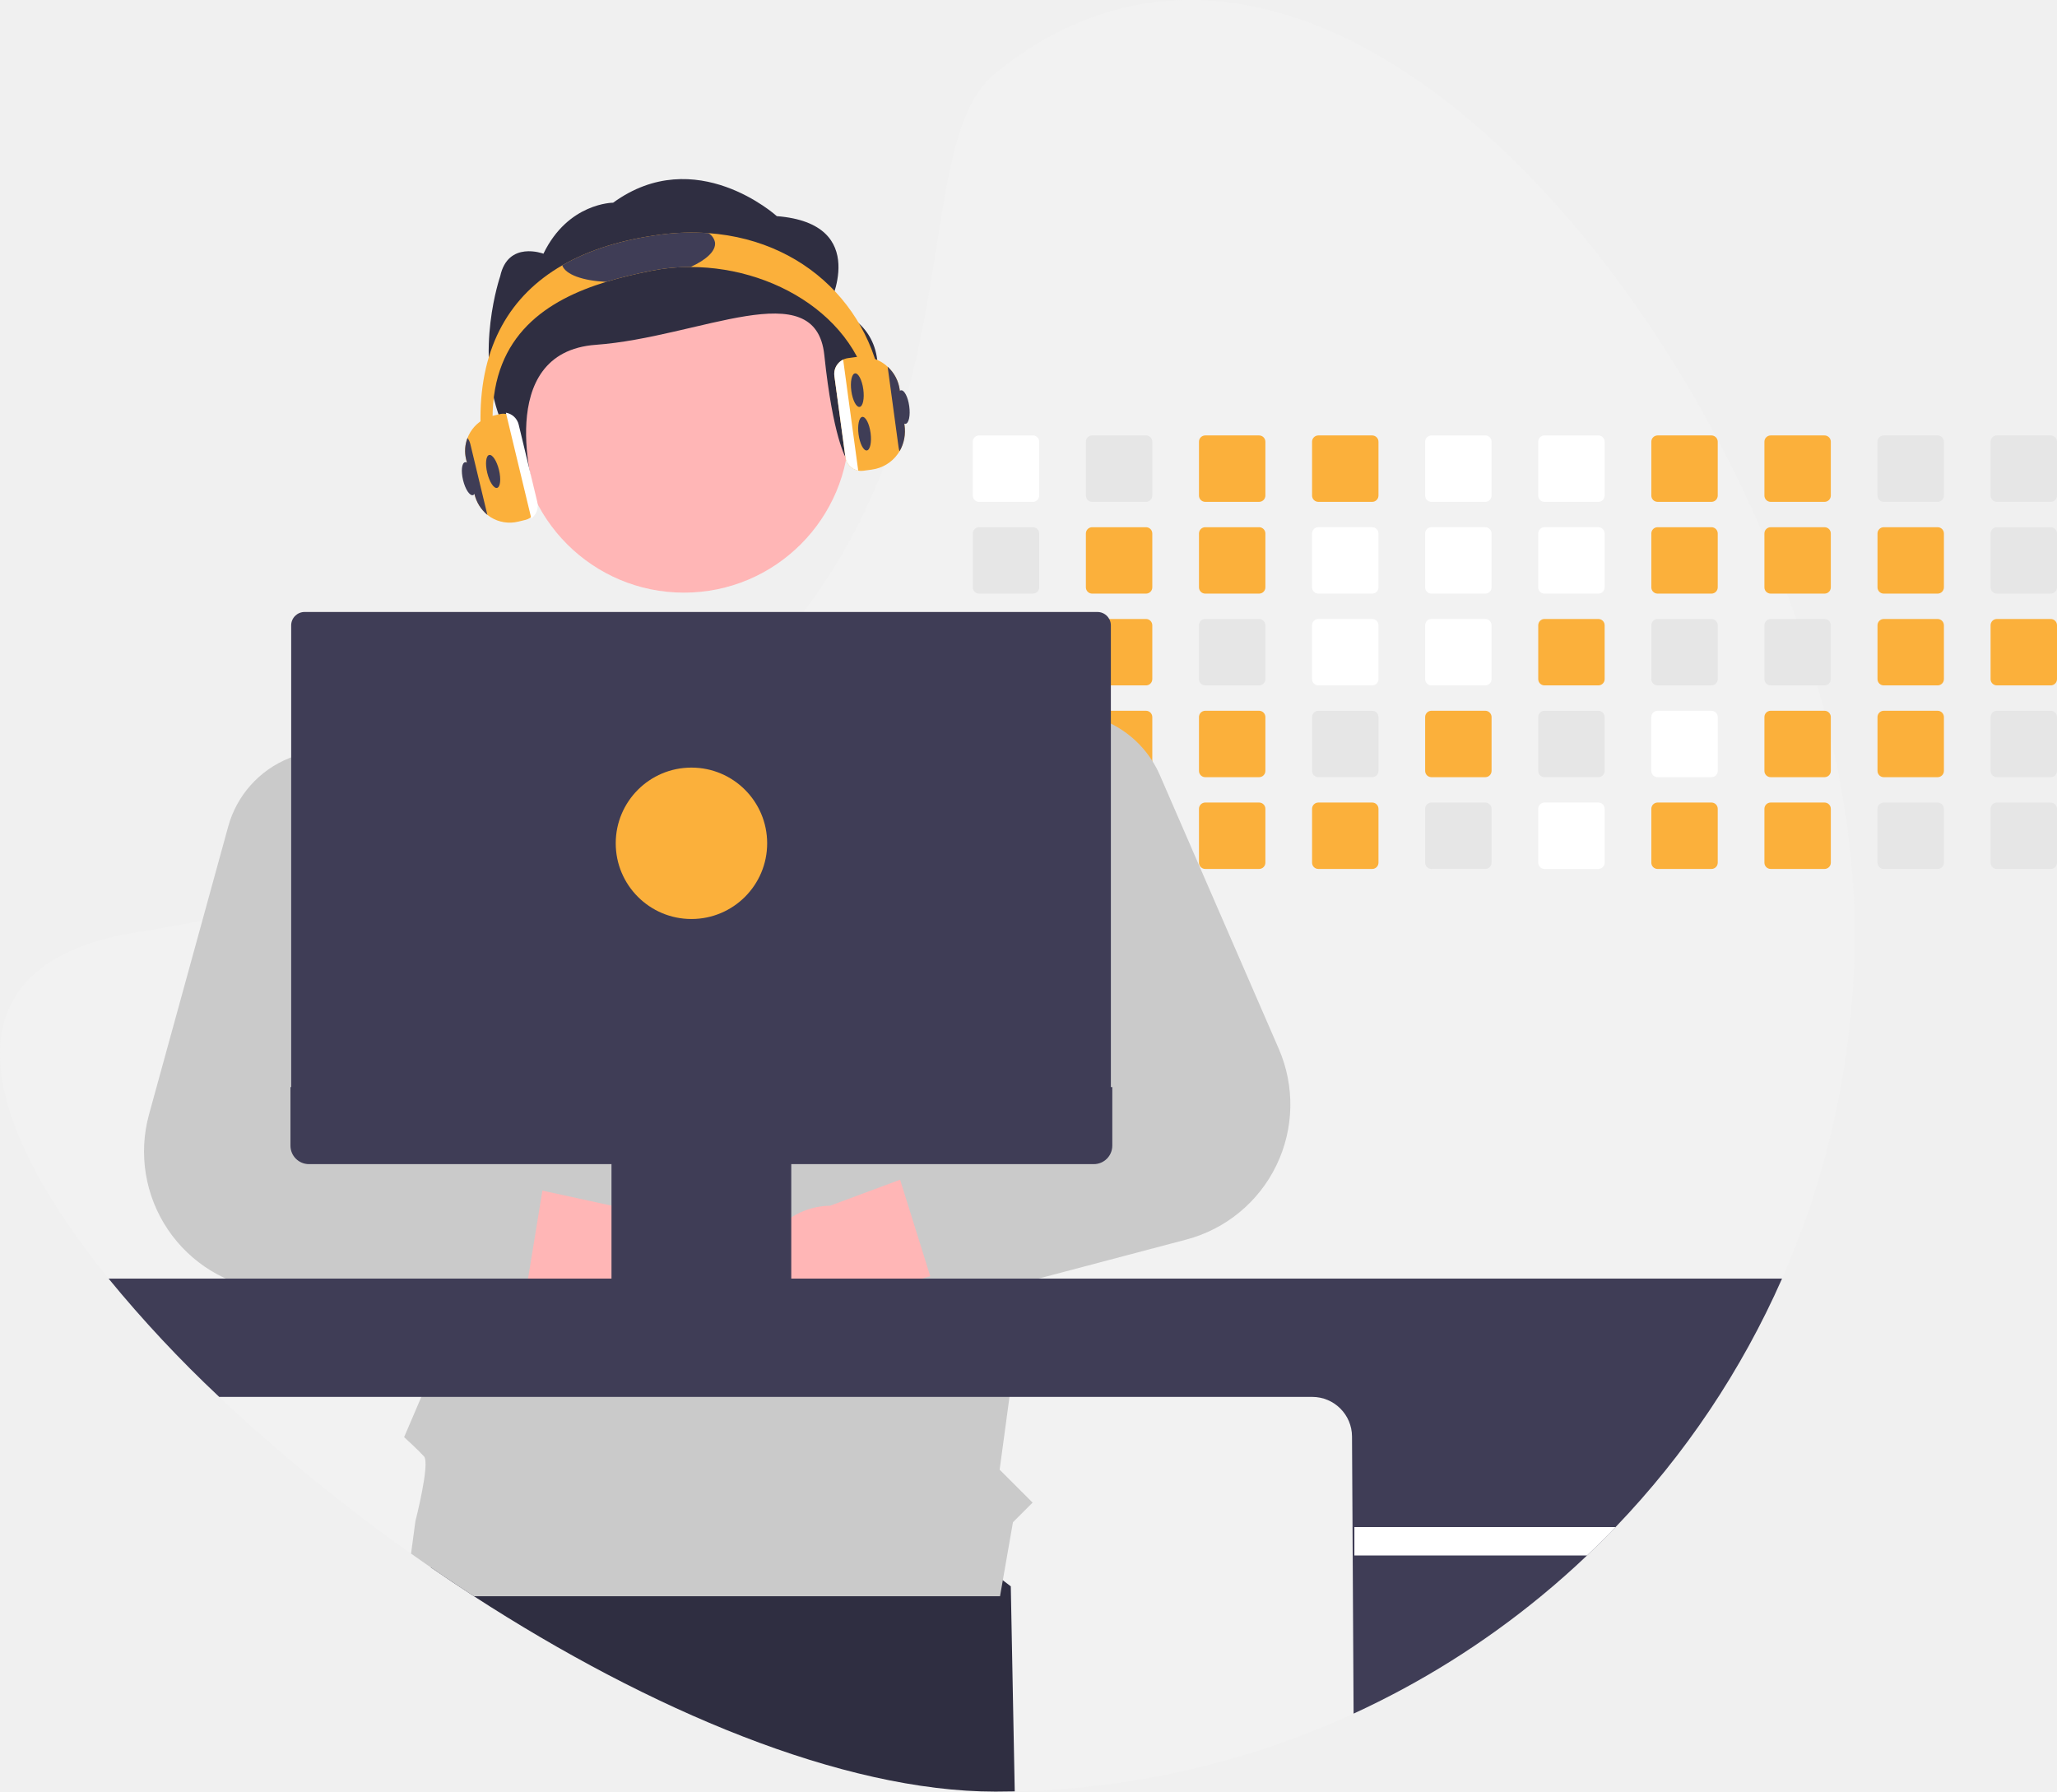
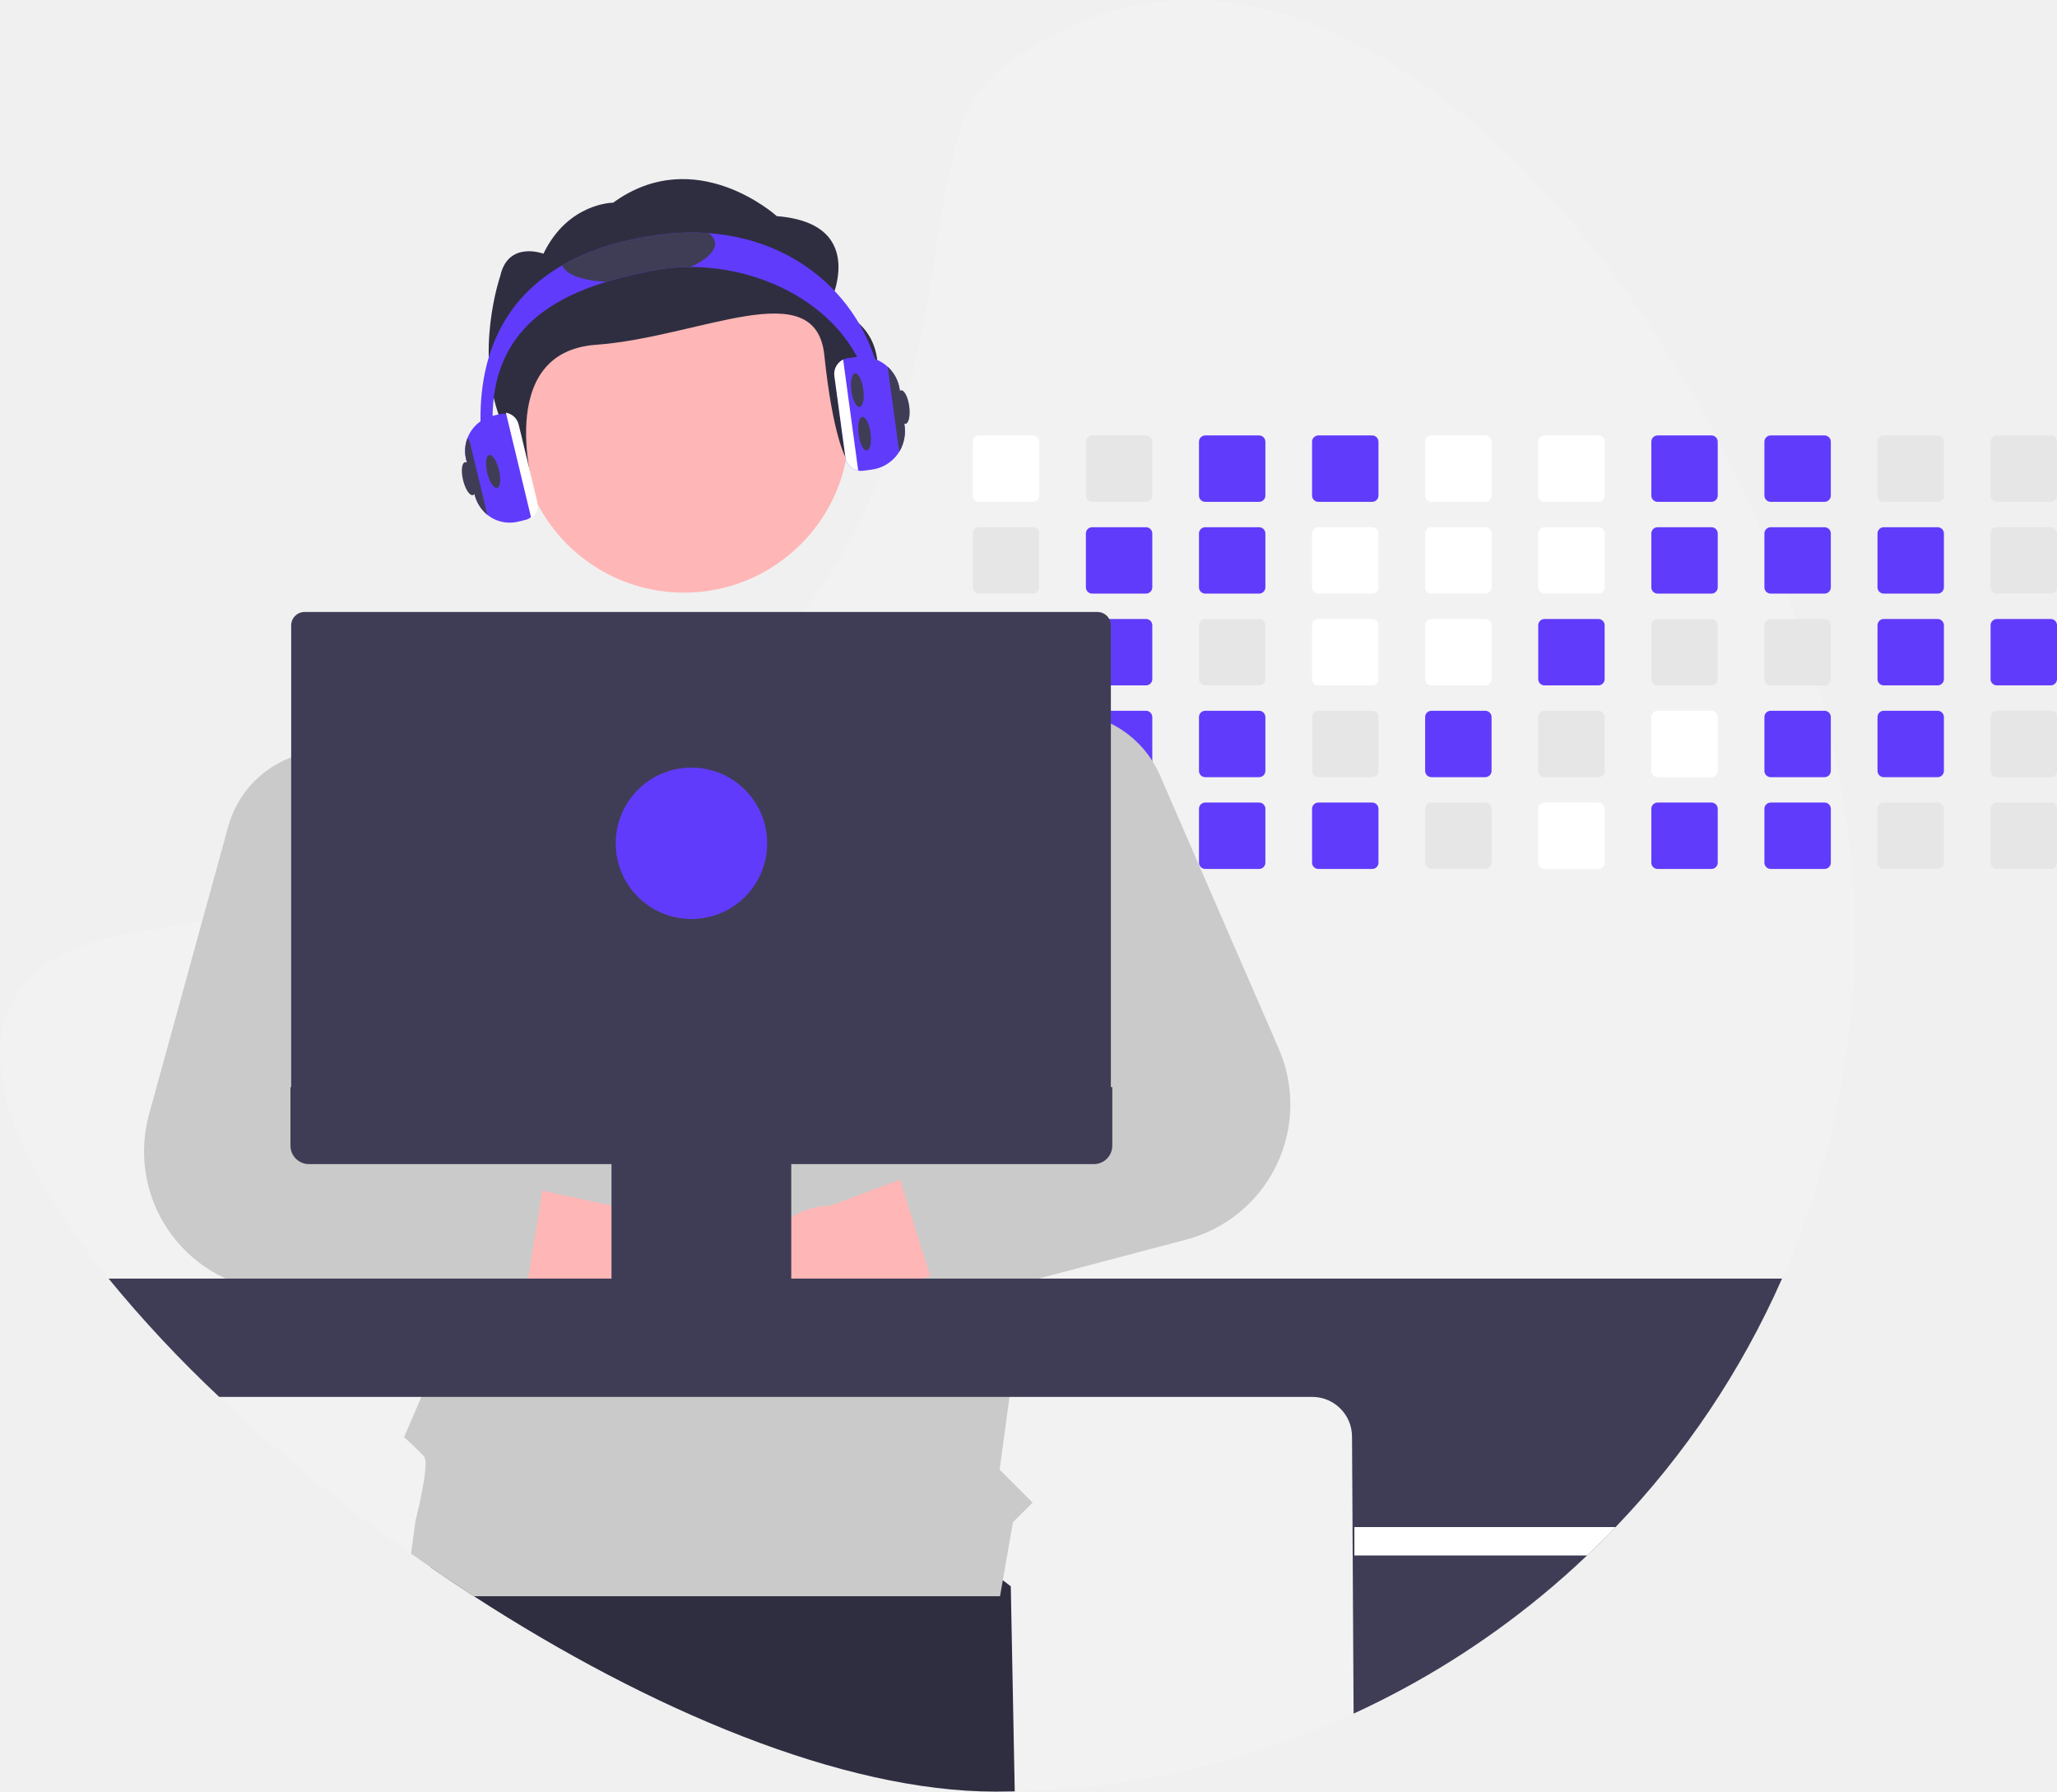
<svg xmlns="http://www.w3.org/2000/svg" data-name="Layer 1" width="850.538" height="740.83" viewBox="0 0 850.538 740.83">
  <path d="M941.609,465.125a354.21,354.21,0,0,1-98.85,245.9q-5.745,6.015-11.8,11.74-9.225,8.775-19.07,16.87a353.934,353.934,0,0,1-217.58,80.69q-3.975.09-7.98.09c-63.43,0-143.21-33.88-215.61-80.78q-8.985-5.82-17.81-11.91-4.125-2.82-8.21-5.72a730.43,730.43,0,0,1-79.32-64.8,514.116,514.116,0,0,1-45.75-48.92c-55.63-68.62-67.9-130.45,11.41-143.16q14.085-2.25,27.34-4.81,19.2-3.69,36.75-7.97,23.64-5.745,44.42-12.46,6.99-2.25,13.66-4.59c65.74-23.09,109.74-53.2,139.69-85.87q7.62-8.295,14.05-16.79a236.055,236.055,0,0,0,17.83-27.12,254.898,254.898,0,0,0,18.41-41.05l.27-.78c23.83-68.74,16.58-132.5,42.87-153.84,112.38-91.23,252.29,38.69,317.96,191.9q4.965,11.58,9.34,23.3,1.965,5.235,3.79,10.49,4.8,13.695,8.71,27.46,1.5,5.25,2.86,10.49c.97,3.77,1.9,7.53,2.76,11.29C938.139,412.305,941.609,439.455,941.609,465.125Z" transform="translate(-174.731 -79.58524)" fill="#f2f2f2" />
  <path d="M594.309,820.325q-3.975.09-7.98.09c-63.43,0-143.21-33.88-215.61-80.78q-8.985-5.82-17.81-11.91l5.16-31.4,156.21-20.74,78.4,59.95Z" transform="translate(-174.731 -79.58524)" fill="#2f2e41" />
  <path d="M601.829,259.635h-22.26a2.601,2.601,0,0,0-2.6,2.6v22.27a2.593,2.593,0,0,0,2.6,2.59h22.26a2.599,2.599,0,0,0,2.6-2.59v-22.27A2.608,2.608,0,0,0,601.829,259.635Z" transform="translate(-174.731 -79.58524)" fill="#fff" />
  <path d="M601.829,297.585h-22.26a2.601,2.601,0,0,0-2.6,2.6v22.27a2.593,2.593,0,0,0,2.6,2.59h22.26a2.599,2.599,0,0,0,2.6-2.59v-22.27A2.608,2.608,0,0,0,601.829,297.585Z" transform="translate(-174.731 -79.58524)" fill="#e6e6e6" />
  <path d="M601.829,335.535h-22.26a2.601,2.601,0,0,0-2.6,2.6v22.26a2.595,2.595,0,0,0,2.6,2.6h22.26a2.601,2.601,0,0,0,2.6-2.6v-22.26A2.608,2.608,0,0,0,601.829,335.535Z" transform="translate(-174.731 -79.58524)" fill="#e6e6e6" />
  <path d="M604.389,375.625a2.617,2.617,0,0,0-2.56-2.14h-22.26a2.601,2.601,0,0,0-2.6,2.6v22.26a2.595,2.595,0,0,0,2.6,2.6h22.26a2.601,2.601,0,0,0,2.6-2.6v-22.26A2.313,2.313,0,0,0,604.389,375.625Z" transform="translate(-174.731 -79.58524)" fill="#e6e6e6" />
  <path d="M602.839,411.635a2.634,2.634,0,0,0-1.01-.2h-22.26a2.595,2.595,0,0,0-2.6,2.6v22.26a2.588,2.588,0,0,0,2.6,2.6h22.26a2.601,2.601,0,0,0,2.6-2.6v-22.26A2.616,2.616,0,0,0,602.839,411.635Z" transform="translate(-174.731 -79.58524)" fill="#e6e6e6" />
  <path d="M648.589,259.635h-22.26a2.601,2.601,0,0,0-2.6,2.6v22.27a2.593,2.593,0,0,0,2.6,2.59h22.26a2.599,2.599,0,0,0,2.6-2.59v-22.27A2.608,2.608,0,0,0,648.589,259.635Z" transform="translate(-174.731 -79.58524)" fill="#e6e6e6" />
-   <path d="M648.589,297.585h-22.26a2.601,2.601,0,0,0-2.6,2.6v22.27a2.593,2.593,0,0,0,2.6,2.59h22.26a2.599,2.599,0,0,0,2.6-2.59v-22.27A2.608,2.608,0,0,0,648.589,297.585Z" transform="translate(-174.731 -79.58524)" fill="#fbb03b" />
-   <path d="M648.589,335.535h-22.26a2.601,2.601,0,0,0-2.6,2.6v22.26a2.595,2.595,0,0,0,2.6,2.6h22.26a2.601,2.601,0,0,0,2.6-2.6v-22.26A2.608,2.608,0,0,0,648.589,335.535Z" transform="translate(-174.731 -79.58524)" fill="#fbb03b" />
-   <path d="M648.589,373.485h-22.26a2.593,2.593,0,0,0-2.46,1.78,2.478,2.478,0,0,0-.14.82v22.26a2.595,2.595,0,0,0,2.6,2.6h22.26a2.601,2.601,0,0,0,2.6-2.6v-22.26A2.608,2.608,0,0,0,648.589,373.485Z" transform="translate(-174.731 -79.58524)" fill="#fbb03b" />
+   <path d="M648.589,297.585h-22.26a2.601,2.601,0,0,0-2.6,2.6v22.27a2.593,2.593,0,0,0,2.6,2.59h22.26a2.599,2.599,0,0,0,2.6-2.59v-22.27A2.608,2.608,0,0,0,648.589,297.585Z" transform="translate(-174.731 -79.58524)" fill="#613bfb" />
+   <path d="M648.589,335.535h-22.26a2.601,2.601,0,0,0-2.6,2.6v22.26a2.595,2.595,0,0,0,2.6,2.6h22.26a2.601,2.601,0,0,0,2.6-2.6v-22.26A2.608,2.608,0,0,0,648.589,335.535Z" transform="translate(-174.731 -79.58524)" fill="#613bfb" />
+   <path d="M648.589,373.485h-22.26a2.593,2.593,0,0,0-2.46,1.78,2.478,2.478,0,0,0-.14.82v22.26a2.595,2.595,0,0,0,2.6,2.6h22.26a2.601,2.601,0,0,0,2.6-2.6v-22.26A2.608,2.608,0,0,0,648.589,373.485Z" transform="translate(-174.731 -79.58524)" fill="#613bfb" />
  <path d="M648.589,411.435h-22.26a2.595,2.595,0,0,0-2.6,2.6v22.26a2.595,2.595,0,0,0,2.6,2.6h22.26a2.601,2.601,0,0,0,2.6-2.6v-22.26A2.601,2.601,0,0,0,648.589,411.435Z" transform="translate(-174.731 -79.58524)" fill="#e6e6e6" />
-   <path d="M695.349,259.635h-22.26a2.601,2.601,0,0,0-2.6,2.6v22.27a2.593,2.593,0,0,0,2.6,2.59h22.26a2.599,2.599,0,0,0,2.6-2.59v-22.27A2.608,2.608,0,0,0,695.349,259.635Z" transform="translate(-174.731 -79.58524)" fill="#fbb03b" />
-   <path d="M695.349,297.585h-22.26a2.601,2.601,0,0,0-2.6,2.6v22.27a2.593,2.593,0,0,0,2.6,2.59h22.26a2.599,2.599,0,0,0,2.6-2.59v-22.27A2.608,2.608,0,0,0,695.349,297.585Z" transform="translate(-174.731 -79.58524)" fill="#fbb03b" />
+   <path d="M695.349,259.635h-22.26a2.601,2.601,0,0,0-2.6,2.6v22.27a2.593,2.593,0,0,0,2.6,2.59h22.26a2.599,2.599,0,0,0,2.6-2.59v-22.27A2.608,2.608,0,0,0,695.349,259.635Z" transform="translate(-174.731 -79.58524)" fill="#613bfb" />
+   <path d="M695.349,297.585h-22.26a2.601,2.601,0,0,0-2.6,2.6v22.27a2.593,2.593,0,0,0,2.6,2.59h22.26a2.599,2.599,0,0,0,2.6-2.59v-22.27A2.608,2.608,0,0,0,695.349,297.585Z" transform="translate(-174.731 -79.58524)" fill="#613bfb" />
  <path d="M695.349,335.535h-22.26a2.601,2.601,0,0,0-2.6,2.6v22.26a2.595,2.595,0,0,0,2.6,2.6h22.26a2.601,2.601,0,0,0,2.6-2.6v-22.26A2.608,2.608,0,0,0,695.349,335.535Z" transform="translate(-174.731 -79.58524)" fill="#e6e6e6" />
-   <path d="M695.349,373.485h-22.26a2.601,2.601,0,0,0-2.6,2.6v22.26a2.595,2.595,0,0,0,2.6,2.6h22.26a2.601,2.601,0,0,0,2.6-2.6v-22.26A2.608,2.608,0,0,0,695.349,373.485Z" transform="translate(-174.731 -79.58524)" fill="#fbb03b" />
-   <path d="M695.349,411.435h-22.26a2.595,2.595,0,0,0-2.6,2.6v22.26a2.595,2.595,0,0,0,2.6,2.6h22.26a2.601,2.601,0,0,0,2.6-2.6v-22.26A2.601,2.601,0,0,0,695.349,411.435Z" transform="translate(-174.731 -79.58524)" fill="#fbb03b" />
-   <path d="M742.109,259.635h-22.26a2.601,2.601,0,0,0-2.6,2.6v22.27a2.593,2.593,0,0,0,2.6,2.59h22.26a2.599,2.599,0,0,0,2.6-2.59v-22.27A2.608,2.608,0,0,0,742.109,259.635Z" transform="translate(-174.731 -79.58524)" fill="#fbb03b" />
+   <path d="M695.349,373.485h-22.26a2.601,2.601,0,0,0-2.6,2.6v22.26a2.595,2.595,0,0,0,2.6,2.6h22.26a2.601,2.601,0,0,0,2.6-2.6v-22.26A2.608,2.608,0,0,0,695.349,373.485Z" transform="translate(-174.731 -79.58524)" fill="#613bfb" />
+   <path d="M695.349,411.435h-22.26a2.595,2.595,0,0,0-2.6,2.6v22.26a2.595,2.595,0,0,0,2.6,2.6h22.26a2.601,2.601,0,0,0,2.6-2.6v-22.26A2.601,2.601,0,0,0,695.349,411.435Z" transform="translate(-174.731 -79.58524)" fill="#613bfb" />
+   <path d="M742.109,259.635h-22.26a2.601,2.601,0,0,0-2.6,2.6v22.27a2.593,2.593,0,0,0,2.6,2.59h22.26a2.599,2.599,0,0,0,2.6-2.59v-22.27A2.608,2.608,0,0,0,742.109,259.635Z" transform="translate(-174.731 -79.58524)" fill="#613bfb" />
  <path d="M742.109,297.585h-22.26a2.601,2.601,0,0,0-2.6,2.6v22.27a2.593,2.593,0,0,0,2.6,2.59h22.26a2.599,2.599,0,0,0,2.6-2.59v-22.27A2.608,2.608,0,0,0,742.109,297.585Z" transform="translate(-174.731 -79.58524)" fill="#fff" />
  <path d="M742.109,335.535h-22.26a2.601,2.601,0,0,0-2.6,2.6v22.26a2.595,2.595,0,0,0,2.6,2.6h22.26a2.601,2.601,0,0,0,2.6-2.6v-22.26A2.608,2.608,0,0,0,742.109,335.535Z" transform="translate(-174.731 -79.58524)" fill="#fff" />
  <path d="M742.109,373.485h-22.26a2.601,2.601,0,0,0-2.6,2.6v22.26a2.595,2.595,0,0,0,2.6,2.6h22.26a2.601,2.601,0,0,0,2.6-2.6v-22.26A2.608,2.608,0,0,0,742.109,373.485Z" transform="translate(-174.731 -79.58524)" fill="#e6e6e6" />
-   <path d="M742.109,411.435h-22.26a2.595,2.595,0,0,0-2.6,2.6v22.26a2.595,2.595,0,0,0,2.6,2.6h22.26a2.601,2.601,0,0,0,2.6-2.6v-22.26A2.601,2.601,0,0,0,742.109,411.435Z" transform="translate(-174.731 -79.58524)" fill="#fbb03b" />
+   <path d="M742.109,411.435h-22.26a2.595,2.595,0,0,0-2.6,2.6v22.26a2.595,2.595,0,0,0,2.6,2.6h22.26a2.601,2.601,0,0,0,2.6-2.6v-22.26A2.601,2.601,0,0,0,742.109,411.435Z" transform="translate(-174.731 -79.58524)" fill="#613bfb" />
  <path d="M788.869,259.635h-22.27a2.599,2.599,0,0,0-2.59,2.6v22.27a2.591,2.591,0,0,0,2.59,2.59h22.27a2.599,2.599,0,0,0,2.6-2.59v-22.27A2.608,2.608,0,0,0,788.869,259.635Z" transform="translate(-174.731 -79.58524)" fill="#fff" />
  <path d="M788.869,297.585h-22.27a2.599,2.599,0,0,0-2.59,2.6v22.27a2.59,2.59,0,0,0,2.59,2.59h22.27a2.599,2.599,0,0,0,2.6-2.59v-22.27A2.608,2.608,0,0,0,788.869,297.585Z" transform="translate(-174.731 -79.58524)" fill="#fff" />
  <path d="M788.869,335.535h-22.27a2.599,2.599,0,0,0-2.59,2.6v22.26a2.593,2.593,0,0,0,2.59,2.6h22.27a2.601,2.601,0,0,0,2.6-2.6v-22.26A2.608,2.608,0,0,0,788.869,335.535Z" transform="translate(-174.731 -79.58524)" fill="#fff" />
-   <path d="M788.869,373.485h-22.27a2.599,2.599,0,0,0-2.59,2.6v22.26a2.593,2.593,0,0,0,2.59,2.6h22.27a2.601,2.601,0,0,0,2.6-2.6v-22.26A2.608,2.608,0,0,0,788.869,373.485Z" transform="translate(-174.731 -79.58524)" fill="#fbb03b" />
+   <path d="M788.869,373.485h-22.27a2.599,2.599,0,0,0-2.59,2.6v22.26a2.593,2.593,0,0,0,2.59,2.6h22.27a2.601,2.601,0,0,0,2.6-2.6v-22.26A2.608,2.608,0,0,0,788.869,373.485Z" transform="translate(-174.731 -79.58524)" fill="#613bfb" />
  <path d="M788.869,411.435h-22.27a2.593,2.593,0,0,0-2.59,2.6v22.26a2.593,2.593,0,0,0,2.59,2.6h22.27a2.601,2.601,0,0,0,2.6-2.6v-22.26A2.601,2.601,0,0,0,788.869,411.435Z" transform="translate(-174.731 -79.58524)" fill="#e6e6e6" />
  <path d="M835.629,259.635h-22.27a2.599,2.599,0,0,0-2.59,2.6v22.27a2.591,2.591,0,0,0,2.59,2.59h22.27a2.599,2.599,0,0,0,2.6-2.59v-22.27A2.608,2.608,0,0,0,835.629,259.635Z" transform="translate(-174.731 -79.58524)" fill="#fff" />
  <path d="M835.629,297.585h-22.27a2.599,2.599,0,0,0-2.59,2.6v22.27a2.59,2.59,0,0,0,2.59,2.59h22.27a2.599,2.599,0,0,0,2.6-2.59v-22.27A2.608,2.608,0,0,0,835.629,297.585Z" transform="translate(-174.731 -79.58524)" fill="#fff" />
-   <path d="M835.629,335.535h-22.27a2.599,2.599,0,0,0-2.59,2.6v22.26a2.593,2.593,0,0,0,2.59,2.6h22.27a2.601,2.601,0,0,0,2.6-2.6v-22.26A2.608,2.608,0,0,0,835.629,335.535Z" transform="translate(-174.731 -79.58524)" fill="#fbb03b" />
+   <path d="M835.629,335.535h-22.27a2.599,2.599,0,0,0-2.59,2.6v22.26a2.593,2.593,0,0,0,2.59,2.6h22.27a2.601,2.601,0,0,0,2.6-2.6v-22.26A2.608,2.608,0,0,0,835.629,335.535Z" transform="translate(-174.731 -79.58524)" fill="#613bfb" />
  <path d="M835.629,373.485h-22.27a2.599,2.599,0,0,0-2.59,2.6v22.26a2.593,2.593,0,0,0,2.59,2.6h22.27a2.601,2.601,0,0,0,2.6-2.6v-22.26A2.608,2.608,0,0,0,835.629,373.485Z" transform="translate(-174.731 -79.58524)" fill="#e6e6e6" />
  <path d="M835.629,411.435h-22.27a2.593,2.593,0,0,0-2.59,2.6v22.26a2.593,2.593,0,0,0,2.59,2.6h22.27a2.601,2.601,0,0,0,2.6-2.6v-22.26A2.601,2.601,0,0,0,835.629,411.435Z" transform="translate(-174.731 -79.58524)" fill="#fff" />
-   <path d="M882.389,259.635h-22.27a2.599,2.599,0,0,0-2.59,2.6v22.27a2.591,2.591,0,0,0,2.59,2.59h22.27a2.599,2.599,0,0,0,2.6-2.59v-22.27A2.608,2.608,0,0,0,882.389,259.635Z" transform="translate(-174.731 -79.58524)" fill="#fbb03b" />
-   <path d="M882.389,297.585h-22.27a2.599,2.599,0,0,0-2.59,2.6v22.27a2.59,2.59,0,0,0,2.59,2.59h22.27a2.599,2.599,0,0,0,2.6-2.59v-22.27A2.608,2.608,0,0,0,882.389,297.585Z" transform="translate(-174.731 -79.58524)" fill="#fbb03b" />
+   <path d="M882.389,259.635h-22.27a2.599,2.599,0,0,0-2.59,2.6v22.27a2.591,2.591,0,0,0,2.59,2.59h22.27a2.599,2.599,0,0,0,2.6-2.59v-22.27A2.608,2.608,0,0,0,882.389,259.635Z" transform="translate(-174.731 -79.58524)" fill="#613bfb" />
+   <path d="M882.389,297.585h-22.27a2.599,2.599,0,0,0-2.59,2.6v22.27a2.59,2.59,0,0,0,2.59,2.59h22.27a2.599,2.599,0,0,0,2.6-2.59v-22.27A2.608,2.608,0,0,0,882.389,297.585Z" transform="translate(-174.731 -79.58524)" fill="#613bfb" />
  <path d="M882.389,335.535h-22.27a2.599,2.599,0,0,0-2.59,2.6v22.26a2.593,2.593,0,0,0,2.59,2.6h22.27a2.601,2.601,0,0,0,2.6-2.6v-22.26A2.608,2.608,0,0,0,882.389,335.535Z" transform="translate(-174.731 -79.58524)" fill="#e6e6e6" />
  <path d="M882.389,373.485h-22.27a2.599,2.599,0,0,0-2.59,2.6v22.26a2.593,2.593,0,0,0,2.59,2.6h22.27a2.601,2.601,0,0,0,2.6-2.6v-22.26A2.608,2.608,0,0,0,882.389,373.485Z" transform="translate(-174.731 -79.58524)" fill="#fff" />
-   <path d="M882.389,411.435h-22.27a2.593,2.593,0,0,0-2.59,2.6v22.26a2.593,2.593,0,0,0,2.59,2.6h22.27a2.601,2.601,0,0,0,2.6-2.6v-22.26A2.601,2.601,0,0,0,882.389,411.435Z" transform="translate(-174.731 -79.58524)" fill="#fbb03b" />
-   <path d="M929.149,259.635h-22.27a2.599,2.599,0,0,0-2.59,2.6v22.27a2.591,2.591,0,0,0,2.59,2.59h22.27a2.599,2.599,0,0,0,2.6-2.59v-22.27A2.608,2.608,0,0,0,929.149,259.635Z" transform="translate(-174.731 -79.58524)" fill="#fbb03b" />
-   <path d="M929.149,297.585h-22.27a2.599,2.599,0,0,0-2.59,2.6v22.27a2.59,2.59,0,0,0,2.59,2.59h22.27a2.599,2.599,0,0,0,2.6-2.59v-22.27A2.608,2.608,0,0,0,929.149,297.585Z" transform="translate(-174.731 -79.58524)" fill="#fbb03b" />
+   <path d="M882.389,411.435h-22.27a2.593,2.593,0,0,0-2.59,2.6v22.26a2.593,2.593,0,0,0,2.59,2.6h22.27a2.601,2.601,0,0,0,2.6-2.6v-22.26A2.601,2.601,0,0,0,882.389,411.435Z" transform="translate(-174.731 -79.58524)" fill="#613bfb" />
+   <path d="M929.149,259.635h-22.27a2.599,2.599,0,0,0-2.59,2.6v22.27a2.591,2.591,0,0,0,2.59,2.59h22.27a2.599,2.599,0,0,0,2.6-2.59v-22.27A2.608,2.608,0,0,0,929.149,259.635Z" transform="translate(-174.731 -79.58524)" fill="#613bfb" />
+   <path d="M929.149,297.585h-22.27a2.599,2.599,0,0,0-2.59,2.6v22.27a2.59,2.59,0,0,0,2.59,2.59h22.27a2.599,2.599,0,0,0,2.6-2.59v-22.27A2.608,2.608,0,0,0,929.149,297.585Z" transform="translate(-174.731 -79.58524)" fill="#613bfb" />
  <path d="M929.149,335.535h-22.27a2.599,2.599,0,0,0-2.59,2.6v22.26a2.593,2.593,0,0,0,2.59,2.6h22.27a2.601,2.601,0,0,0,2.6-2.6v-22.26A2.608,2.608,0,0,0,929.149,335.535Z" transform="translate(-174.731 -79.58524)" fill="#e6e6e6" />
-   <path d="M929.149,373.485h-22.27a2.599,2.599,0,0,0-2.59,2.6v22.26a2.593,2.593,0,0,0,2.59,2.6h22.27a2.601,2.601,0,0,0,2.6-2.6v-22.26A2.608,2.608,0,0,0,929.149,373.485Z" transform="translate(-174.731 -79.58524)" fill="#fbb03b" />
-   <path d="M929.149,411.435h-22.27a2.593,2.593,0,0,0-2.59,2.6v22.26a2.593,2.593,0,0,0,2.59,2.6h22.27a2.601,2.601,0,0,0,2.6-2.6v-22.26A2.601,2.601,0,0,0,929.149,411.435Z" transform="translate(-174.731 -79.58524)" fill="#fbb03b" />
+   <path d="M929.149,373.485h-22.27a2.599,2.599,0,0,0-2.59,2.6v22.26a2.593,2.593,0,0,0,2.59,2.6h22.27a2.601,2.601,0,0,0,2.6-2.6v-22.26A2.608,2.608,0,0,0,929.149,373.485Z" transform="translate(-174.731 -79.58524)" fill="#613bfb" />
+   <path d="M929.149,411.435h-22.27a2.593,2.593,0,0,0-2.59,2.6v22.26a2.593,2.593,0,0,0,2.59,2.6h22.27a2.601,2.601,0,0,0,2.6-2.6v-22.26A2.601,2.601,0,0,0,929.149,411.435Z" transform="translate(-174.731 -79.58524)" fill="#613bfb" />
  <path d="M975.909,259.635h-22.27a2.599,2.599,0,0,0-2.59,2.6v22.27a2.591,2.591,0,0,0,2.59,2.59h22.27a2.599,2.599,0,0,0,2.6-2.59v-22.27A2.608,2.608,0,0,0,975.909,259.635Z" transform="translate(-174.731 -79.58524)" fill="#e6e6e6" />
-   <path d="M975.909,297.585h-22.27a2.599,2.599,0,0,0-2.59,2.6v22.27a2.59,2.59,0,0,0,2.59,2.59h22.27a2.599,2.599,0,0,0,2.6-2.59v-22.27A2.608,2.608,0,0,0,975.909,297.585Z" transform="translate(-174.731 -79.58524)" fill="#fbb03b" />
-   <path d="M975.909,335.535h-22.27a2.599,2.599,0,0,0-2.59,2.6v22.26a2.593,2.593,0,0,0,2.59,2.6h22.27a2.601,2.601,0,0,0,2.6-2.6v-22.26A2.608,2.608,0,0,0,975.909,335.535Z" transform="translate(-174.731 -79.58524)" fill="#fbb03b" />
-   <path d="M975.909,373.485h-22.27a2.599,2.599,0,0,0-2.59,2.6v22.26a2.593,2.593,0,0,0,2.59,2.6h22.27a2.601,2.601,0,0,0,2.6-2.6v-22.26A2.608,2.608,0,0,0,975.909,373.485Z" transform="translate(-174.731 -79.58524)" fill="#fbb03b" />
+   <path d="M975.909,297.585h-22.27a2.599,2.599,0,0,0-2.59,2.6v22.27a2.59,2.59,0,0,0,2.59,2.59h22.27a2.599,2.599,0,0,0,2.6-2.59v-22.27A2.608,2.608,0,0,0,975.909,297.585Z" transform="translate(-174.731 -79.58524)" fill="#613bfb" />
+   <path d="M975.909,335.535h-22.27a2.599,2.599,0,0,0-2.59,2.6v22.26a2.593,2.593,0,0,0,2.59,2.6h22.27a2.601,2.601,0,0,0,2.6-2.6v-22.26A2.608,2.608,0,0,0,975.909,335.535Z" transform="translate(-174.731 -79.58524)" fill="#613bfb" />
+   <path d="M975.909,373.485h-22.27a2.599,2.599,0,0,0-2.59,2.6v22.26a2.593,2.593,0,0,0,2.59,2.6h22.27a2.601,2.601,0,0,0,2.6-2.6v-22.26A2.608,2.608,0,0,0,975.909,373.485Z" transform="translate(-174.731 -79.58524)" fill="#613bfb" />
  <path d="M975.909,411.435h-22.27a2.593,2.593,0,0,0-2.59,2.6v22.26a2.593,2.593,0,0,0,2.59,2.6h22.27a2.601,2.601,0,0,0,2.6-2.6v-22.26A2.601,2.601,0,0,0,975.909,411.435Z" transform="translate(-174.731 -79.58524)" fill="#e6e6e6" />
  <path d="M1022.669,259.635h-22.27a2.599,2.599,0,0,0-2.59,2.6v22.27a2.591,2.591,0,0,0,2.59,2.59h22.27a2.599,2.599,0,0,0,2.6-2.59v-22.27A2.608,2.608,0,0,0,1022.669,259.635Z" transform="translate(-174.731 -79.58524)" fill="#e6e6e6" />
  <path d="M1022.669,297.585h-22.27a2.599,2.599,0,0,0-2.59,2.6v22.27a2.591,2.591,0,0,0,2.59,2.59h22.27a2.599,2.599,0,0,0,2.6-2.59v-22.27A2.608,2.608,0,0,0,1022.669,297.585Z" transform="translate(-174.731 -79.58524)" fill="#e6e6e6" />
-   <path d="M1022.669,335.535h-22.27a2.599,2.599,0,0,0-2.59,2.6v22.26a2.593,2.593,0,0,0,2.59,2.6h22.27a2.601,2.601,0,0,0,2.6-2.6v-22.26A2.608,2.608,0,0,0,1022.669,335.535Z" transform="translate(-174.731 -79.58524)" fill="#fbb03b" />
+   <path d="M1022.669,335.535h-22.27a2.599,2.599,0,0,0-2.59,2.6v22.26a2.593,2.593,0,0,0,2.59,2.6h22.27a2.601,2.601,0,0,0,2.6-2.6v-22.26A2.608,2.608,0,0,0,1022.669,335.535Z" transform="translate(-174.731 -79.58524)" fill="#613bfb" />
  <path d="M1022.669,373.485h-22.27a2.599,2.599,0,0,0-2.59,2.6v22.26a2.593,2.593,0,0,0,2.59,2.6h22.27a2.601,2.601,0,0,0,2.6-2.6v-22.26A2.608,2.608,0,0,0,1022.669,373.485Z" transform="translate(-174.731 -79.58524)" fill="#e6e6e6" />
  <path d="M1022.669,411.435h-22.27a2.593,2.593,0,0,0-2.59,2.6v22.26a2.593,2.593,0,0,0,2.59,2.6h22.27a2.601,2.601,0,0,0,2.6-2.6v-22.26A2.601,2.601,0,0,0,1022.669,411.435Z" transform="translate(-174.731 -79.58524)" fill="#e6e6e6" />
  <polygon points="336.095 660.051 335.475 660.051 336.005 659.981 336.095 660.051" fill="#2f2e41" />
  <circle id="b6132315-04e2-4cdb-a713-107c9cd58b0b" data-name="ab6171fa-7d69-4734-b81c-8dff60f9761b" cx="282.814" cy="176.733" r="68.322" fill="#ffb6b6" />
-   <path id="f4304bdd-ba2d-4fff-b404-410205410c5d-354" data-name="bf427902-b9bf-4946-b5d7-5c1c7e04535e" d="M517.377,206.226s17.869-34.161-21.444-37.266c0,0-33.515-30.402-67.676-5.558,0,0-18.633,0-28.823,21.086,0,0-14.655-5.558-17.876,9.317,0,0-10.723,31.055,0,59.005,10.723,27.95,14.285,31.055,14.285,31.055s-17.621-58.598,25.27-61.704,90.887-29.909,94.461,4.251,8.953,42.578,8.953,42.578S558.479,220.201,517.377,206.226Z" transform="translate(-174.731 -79.58524)" fill="#2f2e41" />
+   <path id="f4304bdd-ba2d-4fff-b404-410205410c5d-261" data-name="bf427902-b9bf-4946-b5d7-5c1c7e04535e" d="M517.377,206.226s17.869-34.161-21.444-37.266c0,0-33.515-30.402-67.676-5.558,0,0-18.633,0-28.823,21.086,0,0-14.655-5.558-17.876,9.317,0,0-10.723,31.055,0,59.005,10.723,27.95,14.285,31.055,14.285,31.055s-17.621-58.598,25.27-61.704,90.887-29.909,94.461,4.251,8.953,42.578,8.953,42.578S558.479,220.201,517.377,206.226Z" transform="translate(-174.731 -79.58524)" fill="#2f2e41" />
  <path d="M634.279,424.695l-.22,1.16-2.47,13.04-17.07,90.2-1.01,5.31-2.12,11.23-2.9,15.32-6.43,33.95-1.84,9.73-.69,3.65-.24,1.28-1.91,10.07-.58,3.04-4.66,34.53-4.07,30.09,13.62,13.62-8.12,8.12-5.33,30.53.01.07H370.719q-13.2-8.55-26.02-17.63l1.79-13.4s6.16-23.93,3.57-26.79c-2.58-2.86-8.24-7.97-8.24-7.97l7.13-16.64.99-2.31-1.66-34.43-.04-.83-.55-11.35-.07-1.46-.11-2.19-2.11-43.68-.04-.72-.64-13.24-.6-12.59-.26-5.31-2.57-53.13-1.74-36.08-1.52-31.41,6.11-2.07,65.35-22.21,27.07-35.19,56.34.42,27.58.21,46.02,42.68,10.47,5,.08.04,7.51,3.59,19.04,9.09,20.13,9.62,10.33,4.93Z" transform="translate(-174.731 -79.58524)" fill="#cacaca" />
  <path d="M443.84,637.136a30.286,30.286,0,0,1-40.664-22.43L296.617,599.588l37.043-41.902,95.511,20.78a30.45,30.45,0,0,1,14.669,58.67Z" transform="translate(-174.731 -79.58524)" fill="#ffb6b6" />
  <path d="M396.329,560.955a13.522,13.522,0,0,0-7.89-4.87l-43.72-9.09-4.49-.93a18.933,18.933,0,0,1-12.53-9.07,19.161,19.161,0,0,1-2.45-7.9,18.895,18.895,0,0,1,.89-7.48l15.15-45.65,9.83-29.62a41.792,41.792,0,0,0,2.09-11.05,43.349,43.349,0,0,0-9.07-28.89,42.693,42.693,0,0,0-49.01-13.64c-.25.09-.51.19-.76.29a42.583,42.583,0,0,0-25.31,28.41l-10.68,38.85-22.03,80.09a57.766,57.766,0,0,0,48.96,72.68l62.97,7.38,29.14,3.42a13.497,13.497,0,0,0,14.84-10.73,4.895,4.895,0,0,0,.11-.55l.7-4.32,5.93-36.38.06-.37A13.475,13.475,0,0,0,396.329,560.955Z" transform="translate(-174.731 -79.58524)" fill="#cacaca" />
  <path d="M511.714,638.302a30.286,30.286,0,0,0,37.094-27.94l103.362-29.994L609.588,544.109l-91.626,34.041a30.45,30.45,0,0,0-6.249,60.152Z" transform="translate(-174.731 -79.58524)" fill="#ffb6b6" />
  <path d="M703.489,513.275,654.329,400.135a42.819,42.819,0,0,0-20.27-21.35,43.356,43.356,0,0,0-8.78-3.2c-.47-.12-.94-.23-1.41-.32a42.132,42.132,0,0,0-19.48.36,42.814,42.814,0,0,0-27.34,21.73,1.004,1.004,0,0,0-.08.14,43.1,43.1,0,0,0-.37,38.85l.61,1.22,34.74,69.77a18.9,18.9,0,0,1-10.5,26.19l-2.44.88-43.88,15.85a13.497,13.497,0,0,0-8.33,16.79l.11.35,12.3,39.36c.06.18.12.36.19.54a7.054,7.054,0,0,0,.4.99,13.482,13.482,0,0,0,15.81,7.53l23.68-6.25,4.83-1.28,61.15-16.15a57.76,57.76,0,0,0,38.22-78.86Z" transform="translate(-174.731 -79.58524)" fill="#cacaca" />
  <path d="M219.629,608.285a514.116,514.116,0,0,0,45.75,48.92h451.97a16.446,16.446,0,0,1,16.42,16.43l.65,114.53a355.43,355.43,0,0,0,77.47-48.53q9.84-8.085,19.07-16.87,6.045-5.73,11.8-11.74a355.629,355.629,0,0,0,68.82-102.74Z" transform="translate(-174.731 -79.58524)" fill="#3f3d56" />
  <path d="M842.759,711.025q-5.745,6.015-11.8,11.74H734.749v-11.74Z" transform="translate(-174.731 -79.58524)" fill="#fff" />
  <path d="M633.379,335.535a5.538,5.538,0,0,0-4.87-2.9H300.669a5.555,5.555,0,0,0-5.54,5.55v196.22H634.059V338.185A5.385,5.385,0,0,0,633.379,335.535Z" transform="translate(-174.731 -79.58524)" fill="#3f3d56" />
  <path d="M294.832,529.092V553.306a7.644,7.644,0,0,0,7.644,7.644H427.573v47.787h-1.662a.993.993,0,0,0-.993.993v3.324a.993.993,0,0,0,.993.993h77.658a.993.993,0,0,0,.993-.993v-3.324a.993.993,0,0,0-.993-.993h-1.662V560.95H627.004a7.644,7.644,0,0,0,7.644-7.644V529.092Z" transform="translate(-174.731 -79.58524)" fill="#3f3d56" />
-   <circle cx="285.903" cy="348.704" r="31.306" fill="#fbb03b" />
-   <path d="M540.399,252.585h-5c0-37.8-37.41-62.57-75.15-62.59a82.382,82.382,0,0,0-16.35,1.59c-6.06,1.21-12.35,2.66-18.53,4.55-24.37,7.47-46.97,21.91-46.97,56.45a78.591,78.591,0,0,0,2.54,19.88l-4.84,1.26a83.876,83.876,0,0,1-2.7-21.14c0-30.18,12.39-50.91,33.79-63.27,11.25-6.5,24.98-10.69,40.71-12.73a97.131,97.131,0,0,1,19.75-.6C511.049,179.105,540.399,212.385,540.399,252.585Z" transform="translate(-174.731 -79.58524)" fill="#fbb03b" />
-   <path d="M548.729,255.355l-1.97-14.56a15.71,15.71,0,0,0-5-9.56,15.816,15.816,0,0,0-13.25-4l-3.13.43a6.524,6.524,0,0,0-4.35,2.53,6.548,6.548,0,0,0-1.29,4.87l4.55,33.54a6.577,6.577,0,0,0,5.3,5.57,6.154,6.154,0,0,0,1.22.12,6.499,6.499,0,0,0,.88-.06l3.5-.47a15.791,15.791,0,0,0,10.74-6.43c.27-.38.53-.77.77-1.17A16.748,16.748,0,0,0,548.729,255.355Z" transform="translate(-174.731 -79.58524)" fill="#fbb03b" />
+   <circle cx="285.903" cy="348.704" r="31.306" fill="#613bfb" />
+   <path d="M540.399,252.585h-5c0-37.8-37.41-62.57-75.15-62.59a82.382,82.382,0,0,0-16.35,1.59c-6.06,1.21-12.35,2.66-18.53,4.55-24.37,7.47-46.97,21.91-46.97,56.45a78.591,78.591,0,0,0,2.54,19.88l-4.84,1.26a83.876,83.876,0,0,1-2.7-21.14c0-30.18,12.39-50.91,33.79-63.27,11.25-6.5,24.98-10.69,40.71-12.73a97.131,97.131,0,0,1,19.75-.6C511.049,179.105,540.399,212.385,540.399,252.585Z" transform="translate(-174.731 -79.58524)" fill="#613bfb" />
+   <path d="M548.729,255.355l-1.97-14.56a15.71,15.71,0,0,0-5-9.56,15.816,15.816,0,0,0-13.25-4l-3.13.43a6.524,6.524,0,0,0-4.35,2.53,6.548,6.548,0,0,0-1.29,4.87l4.55,33.54a6.577,6.577,0,0,0,5.3,5.57,6.154,6.154,0,0,0,1.22.12,6.499,6.499,0,0,0,.88-.06l3.5-.47a15.791,15.791,0,0,0,10.74-6.43c.27-.38.53-.77.77-1.17A16.748,16.748,0,0,0,548.729,255.355Z" transform="translate(-174.731 -79.58524)" fill="#613bfb" />
  <path d="M523.359,228.275a6.432,6.432,0,0,0-2.33,1.92,6.548,6.548,0,0,0-1.29,4.87l4.55,33.54a6.577,6.577,0,0,0,5.3,5.57Z" transform="translate(-174.731 -79.58524)" fill="#fff" />
  <path d="M548.729,255.355l-1.97-14.56a15.71,15.71,0,0,0-5-9.56l4.53,33.37a6.176,6.176,0,0,0,.41,1.56A16.748,16.748,0,0,0,548.729,255.355Z" transform="translate(-174.731 -79.58524)" fill="#3f3d56" />
  <ellipse cx="532.218" cy="258.909" rx="2.5" ry="7" transform="translate(-204.7047 -5.69071) rotate(-7.72549)" fill="#3f3d56" />
  <ellipse cx="529.218" cy="240.909" rx="2.5" ry="7" transform="translate(-202.3122 -6.25736) rotate(-7.72549)" fill="#3f3d56" />
  <ellipse cx="548.218" cy="247.909" rx="2.5" ry="7" transform="translate(-203.0808 -3.63971) rotate(-7.72549)" fill="#3f3d56" />
  <path d="M460.249,189.995a82.382,82.382,0,0,0-16.35,1.59c-6.06,1.21-12.35,2.66-18.53,4.55-9.65-.47-16.75-2.97-18.18-6.82,11.25-6.5,24.98-10.69,40.71-12.73a97.131,97.131,0,0,1,19.75-.6,5.727,5.727,0,0,1,2.72,3.82C470.839,183.285,466.869,186.985,460.249,189.995Z" transform="translate(-174.731 -79.58524)" fill="#3f3d56" />
-   <path d="M396.409,287.285l-7.7-32.01a6.024,6.024,0,0,0-4.88-4.55,6.733,6.733,0,0,0-1-.08,6.026,6.026,0,0,0-1.4.17l-2.98.72a14.904,14.904,0,0,0-10.99,17.96l3.45,14.36a15.845,15.845,0,0,0,5.34,8.62,14.045,14.045,0,0,0,1.36.97,14.809,14.809,0,0,0,11.37,1.84l2.97-.72a5.84,5.84,0,0,0,2.17-1.01A5.993,5.993,0,0,0,396.409,287.285Z" transform="translate(-174.731 -79.58524)" fill="#fbb03b" />
+   <path d="M396.409,287.285l-7.7-32.01a6.024,6.024,0,0,0-4.88-4.55,6.733,6.733,0,0,0-1-.08,6.026,6.026,0,0,0-1.4.17l-2.98.72a14.904,14.904,0,0,0-10.99,17.96l3.45,14.36a15.845,15.845,0,0,0,5.34,8.62,14.045,14.045,0,0,0,1.36.97,14.809,14.809,0,0,0,11.37,1.84l2.97-.72a5.84,5.84,0,0,0,2.17-1.01A5.993,5.993,0,0,0,396.409,287.285Z" transform="translate(-174.731 -79.58524)" fill="#613bfb" />
  <ellipse cx="378.629" cy="274.523" rx="2.5" ry="7" transform="translate(-228.4506 16.61926) rotate(-13.53051)" fill="#3f3d56" />
  <ellipse cx="368.629" cy="277.523" rx="2.5" ry="7" transform="translate(-229.4301 14.36289) rotate(-13.53051)" fill="#3f3d56" />
  <path d="M396.899,287.165l-7.7-32.01a6.532,6.532,0,0,0-5.29-4.92l10.51,43.72A6.511,6.511,0,0,0,396.899,287.165Z" transform="translate(-174.731 -79.58524)" fill="#fff" />
  <path d="M369.199,263.155a6.476,6.476,0,0,0-1.17-2.45,14.725,14.725,0,0,0-.57,8.79l3.45,14.36a15.845,15.845,0,0,0,5.34,8.62Z" transform="translate(-174.731 -79.58524)" fill="#3f3d56" />
</svg>
